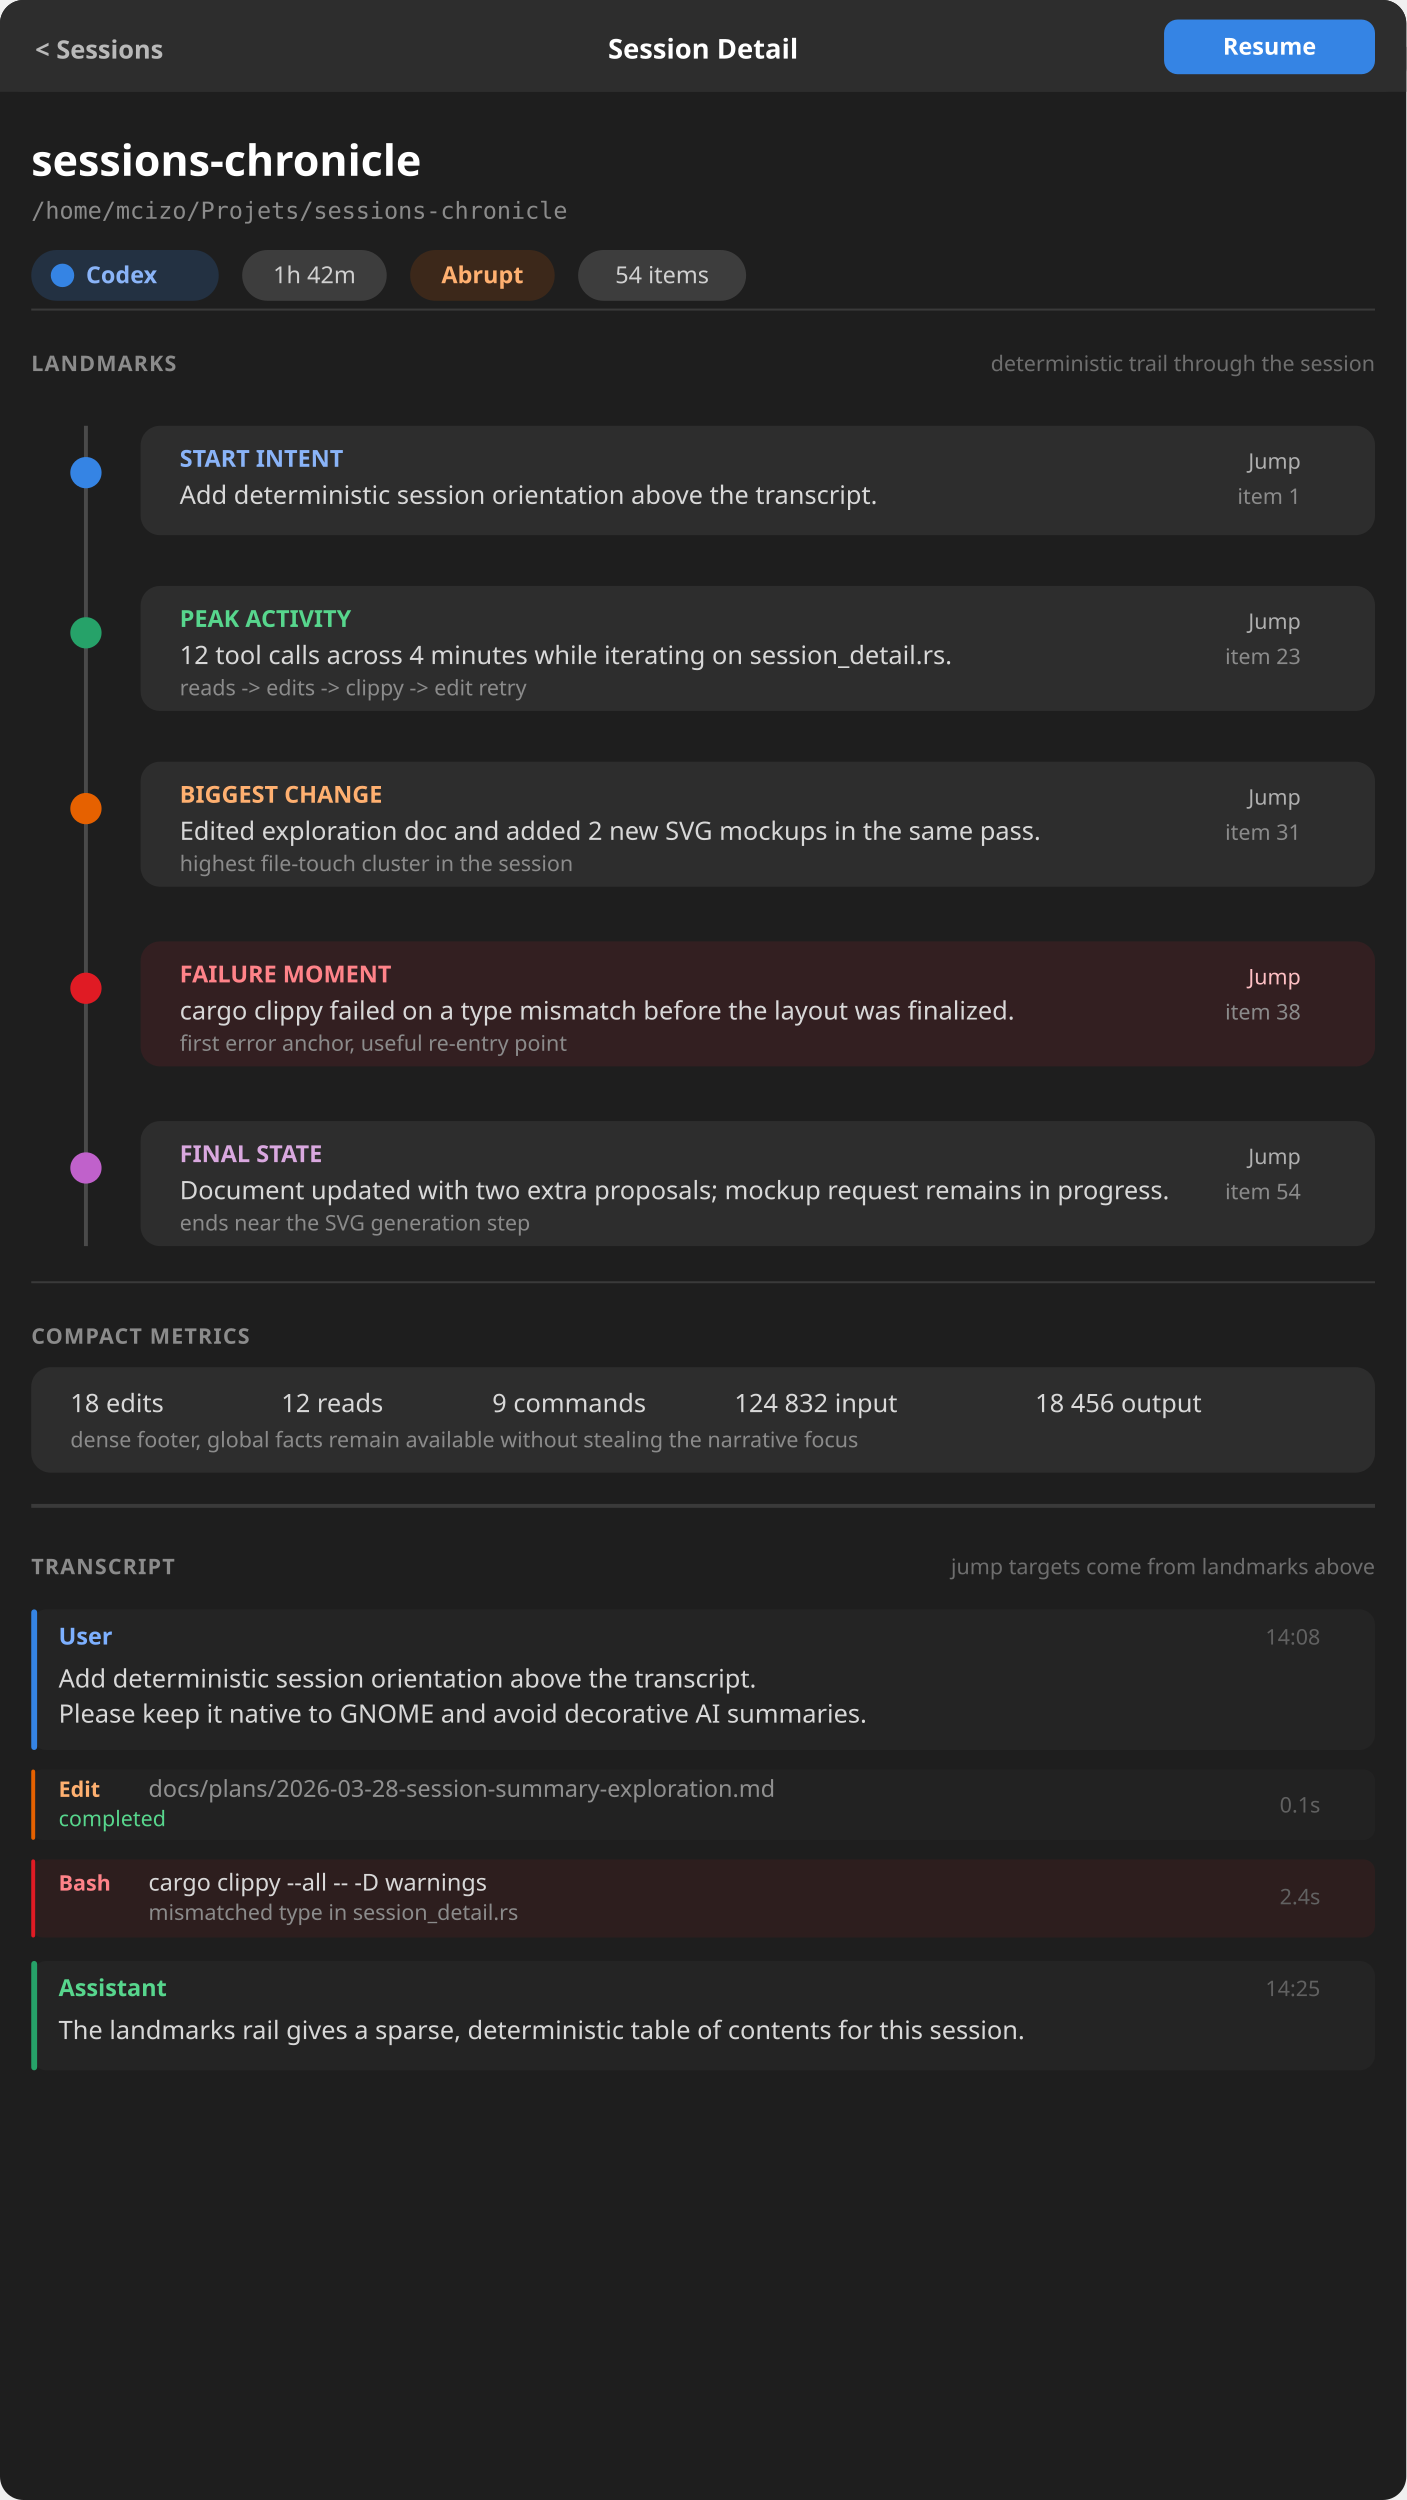
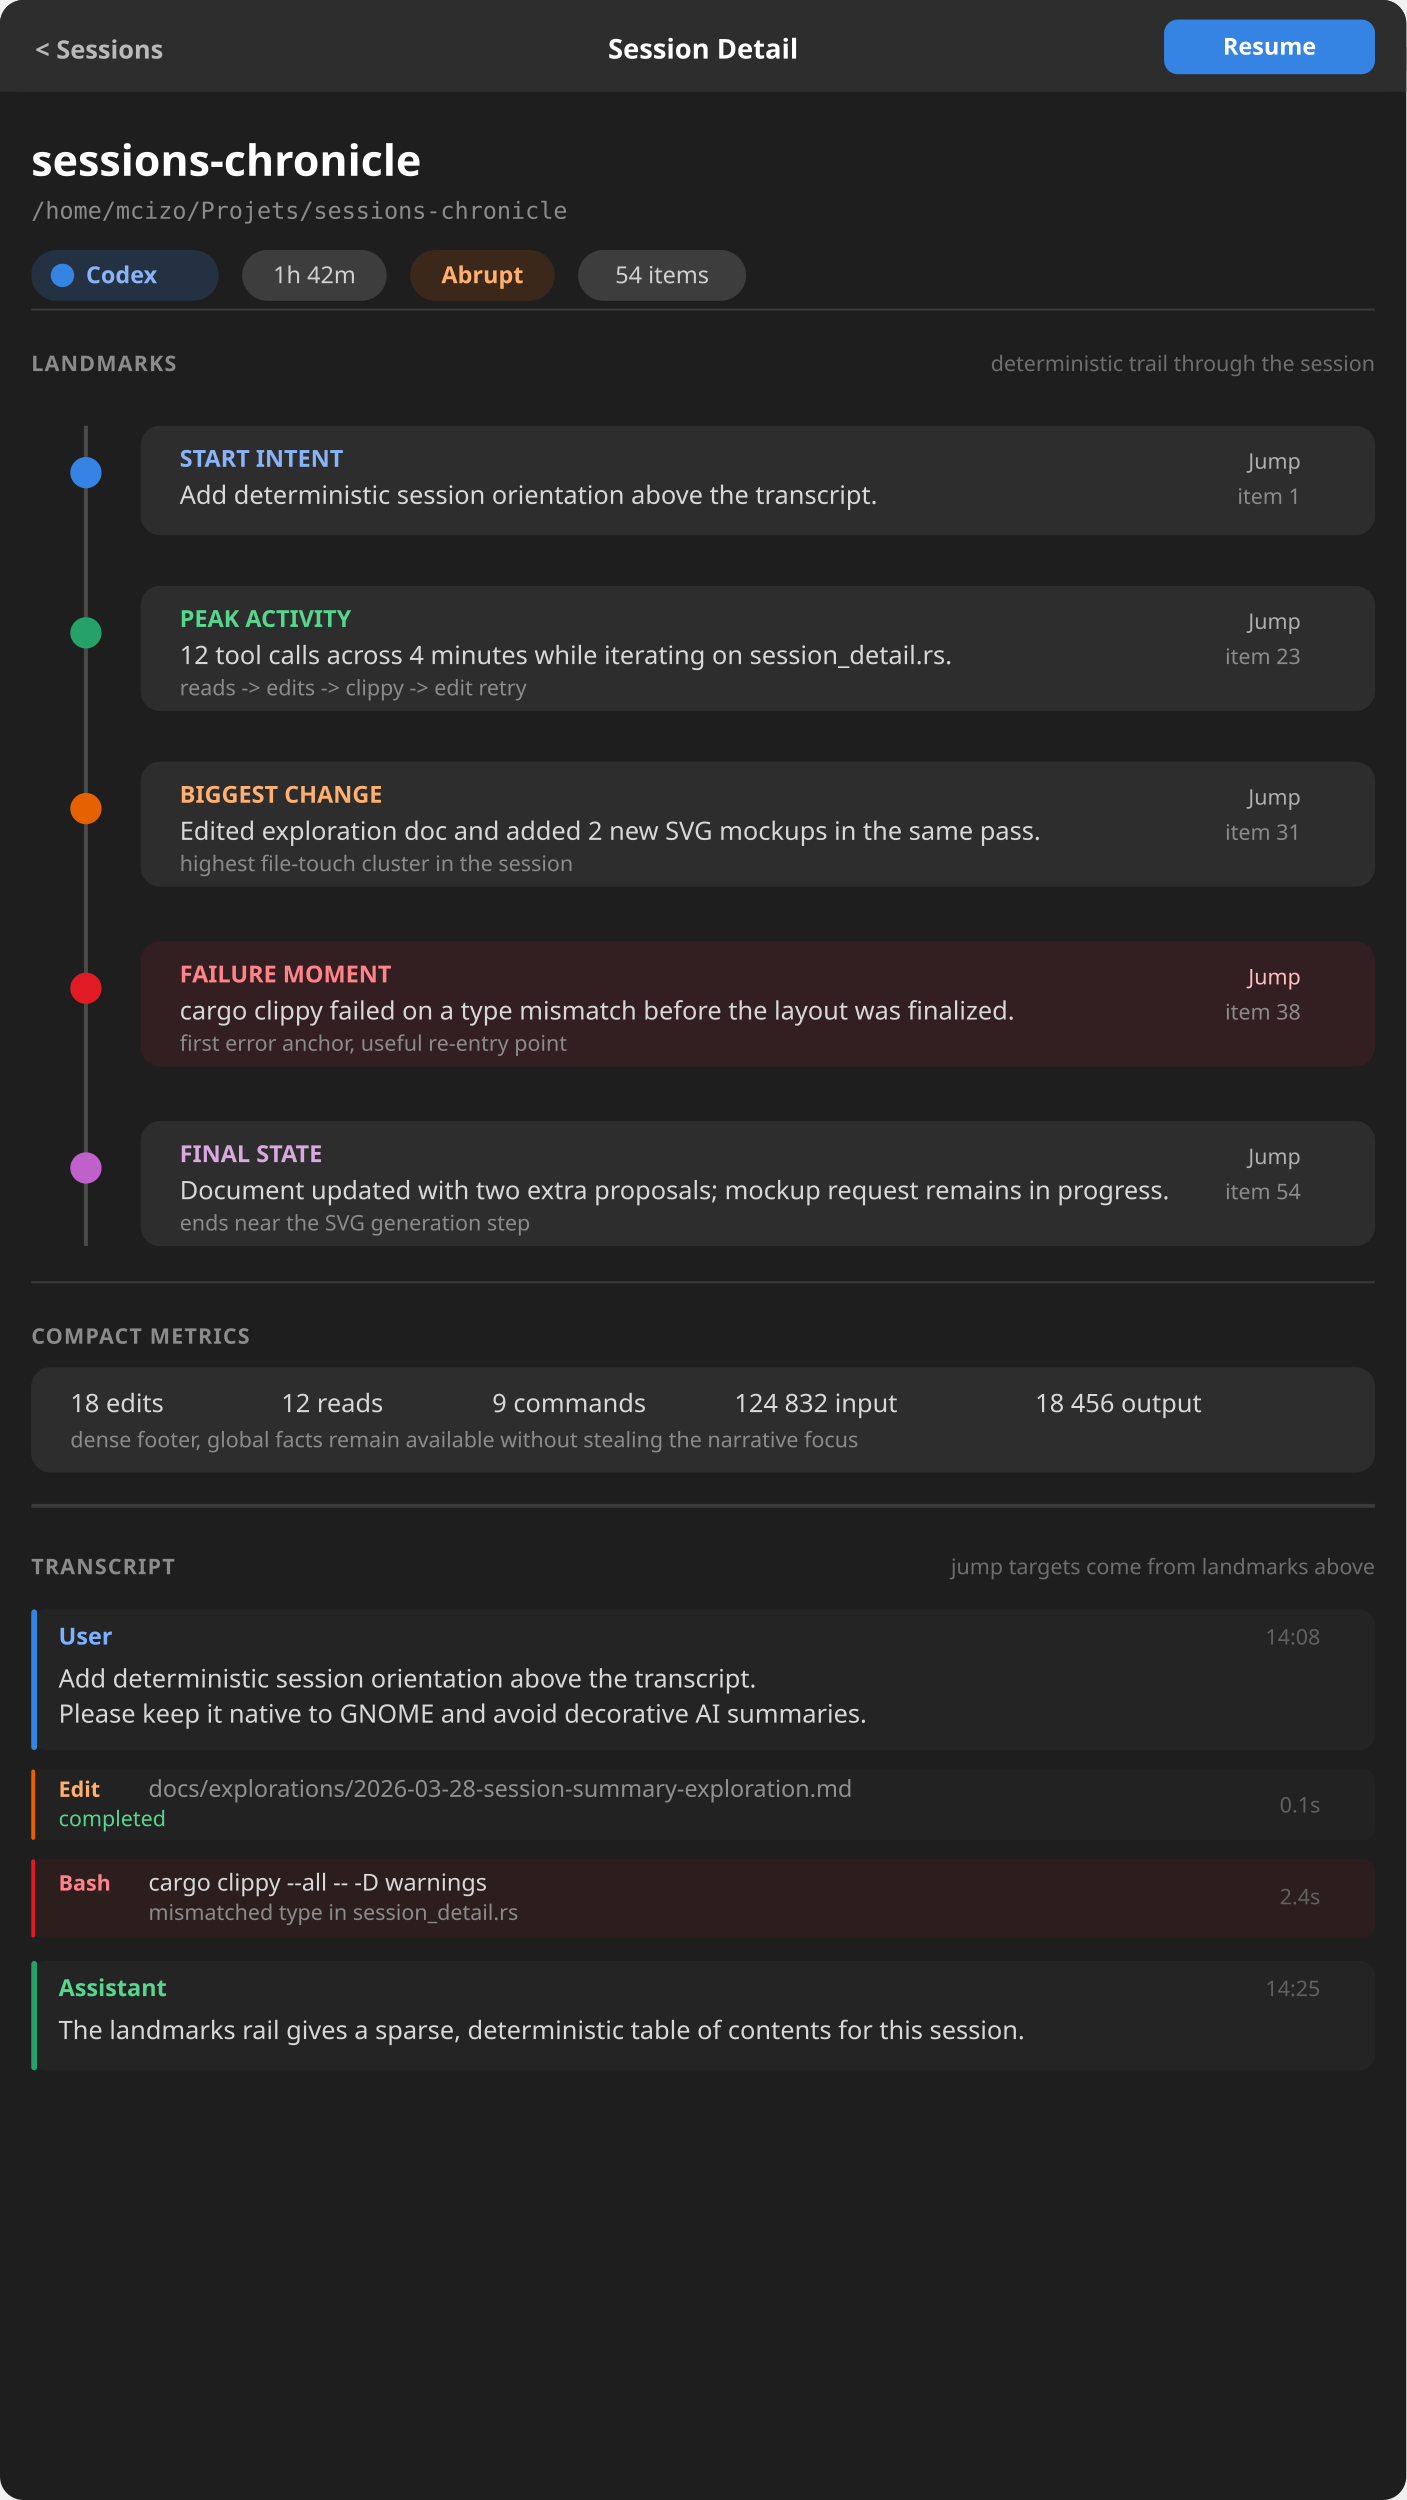
<svg xmlns="http://www.w3.org/2000/svg" width="720" height="1280" viewBox="0 0 720 1280">
  <defs>
    <style>
      text { font-family: Cantarell, system-ui, sans-serif; }
      .mono { font-family: "Source Code Pro", monospace; }
      .dim { fill: #8b8b8b; }
      .body { fill: #d8d8d8; }
      .title { fill: #ffffff; font-weight: 700; }
    </style>
    <clipPath id="window-clip">
      <rect width="720" height="1280" rx="12" ry="12" />
    </clipPath>
  </defs>
  <rect width="720" height="1280" rx="12" fill="#1e1e1e" />
  <rect x="0" y="0" width="720" height="47" fill="#2d2d2d" rx="12" clip-path="url(#window-clip)" />
  <rect x="0" y="24" width="720" height="23" fill="#2d2d2d" />
  <text x="18" y="30" fill="#b9b9b9" font-size="13" font-weight="600">&lt; Sessions</text>
  <text x="360" y="30" fill="#ffffff" font-size="14" font-weight="600" text-anchor="middle">Session Detail</text>
  <rect x="596" y="10" width="108" height="28" rx="7" fill="#3584e4" />
  <text x="650" y="28" fill="#ffffff" font-size="12" font-weight="600" text-anchor="middle">Resume</text>
  <g transform="translate(16, 66)">
    <text x="0" y="24" class="title" font-size="22">sessions-chronicle</text>
    <text x="0" y="46" class="dim mono" font-size="12">/home/mcizo/Projets/sessions-chronicle</text>
    <g transform="translate(0, 62)">
      <rect x="0" y="0" width="96" height="26" rx="13" fill="#3584e4" opacity="0.18" />
      <circle cx="16" cy="13" r="6" fill="#3584e4" />
      <text x="28" y="17" fill="#8ab4f8" font-size="12" font-weight="600">Codex</text>
      <rect x="108" y="0" width="74" height="26" rx="13" fill="#3d3d3d" />
      <text x="145" y="17" fill="#d0d0d0" font-size="12" text-anchor="middle">1h 42m</text>
      <rect x="194" y="0" width="74" height="26" rx="13" fill="#e66100" opacity="0.15" />
      <text x="231" y="17" fill="#ffb070" font-size="12" font-weight="600" text-anchor="middle">Abrupt</text>
      <rect x="280" y="0" width="86" height="26" rx="13" fill="#3d3d3d" />
      <text x="323" y="17" fill="#d0d0d0" font-size="12" text-anchor="middle">54 items</text>
    </g>
  </g>
  <rect x="16" y="158" width="688" height="1" fill="#3a3a3a" />
  <g transform="translate(16, 176)">
    <text x="0" y="14" fill="#8b8b8b" font-size="11" font-weight="700" letter-spacing="0.6">LANDMARKS</text>
    <text x="688" y="14" fill="#6e6e6e" font-size="11" text-anchor="end">deterministic trail through the session</text>
    <line x1="28" y1="42" x2="28" y2="462" stroke="#4a4a4a" stroke-width="2" />
    <circle cx="28" cy="66" r="8" fill="#3584e4" />
    <rect x="56" y="42" width="632" height="56" rx="10" fill="#2d2d2d" />
    <text x="76" y="63" fill="#8ab4f8" font-size="12" font-weight="700">START INTENT</text>
    <text x="76" y="82" class="body" font-size="13">Add deterministic session orientation above the transcript.</text>
    <text x="650" y="64" fill="#b0b0b0" font-size="11" text-anchor="end">Jump</text>
    <text x="650" y="82" class="dim" font-size="11" text-anchor="end">item 1</text>
    <circle cx="28" cy="148" r="8" fill="#26a269" />
    <rect x="56" y="124" width="632" height="64" rx="10" fill="#2d2d2d" />
    <text x="76" y="145" fill="#57d68d" font-size="12" font-weight="700">PEAK ACTIVITY</text>
    <text x="76" y="164" class="body" font-size="13">12 tool calls across 4 minutes while iterating on session_detail.rs.</text>
    <text x="76" y="180" class="dim" font-size="11">reads -&gt; edits -&gt; clippy -&gt; edit retry</text>
    <text x="650" y="146" fill="#b0b0b0" font-size="11" text-anchor="end">Jump</text>
    <text x="650" y="164" class="dim" font-size="11" text-anchor="end">item 23</text>
    <circle cx="28" cy="238" r="8" fill="#e66100" />
    <rect x="56" y="214" width="632" height="64" rx="10" fill="#2d2d2d" />
    <text x="76" y="235" fill="#ffb070" font-size="12" font-weight="700">BIGGEST CHANGE</text>
    <text x="76" y="254" class="body" font-size="13">Edited exploration doc and added 2 new SVG mockups in the same pass.</text>
    <text x="76" y="270" class="dim" font-size="11">highest file-touch cluster in the session</text>
    <text x="650" y="236" fill="#b0b0b0" font-size="11" text-anchor="end">Jump</text>
    <text x="650" y="254" class="dim" font-size="11" text-anchor="end">item 31</text>
    <circle cx="28" cy="330" r="8" fill="#e01b24" />
    <rect x="56" y="306" width="632" height="64" rx="10" fill="#331f21" />
    <text x="76" y="327" fill="#ff8389" font-size="12" font-weight="700">FAILURE MOMENT</text>
    <text x="76" y="346" class="body" font-size="13">cargo clippy failed on a type mismatch before the layout was finalized.</text>
    <text x="76" y="362" class="dim" font-size="11">first error anchor, useful re-entry point</text>
    <text x="650" y="328" fill="#ffc0c4" font-size="11" text-anchor="end">Jump</text>
    <text x="650" y="346" class="dim" font-size="11" text-anchor="end">item 38</text>
    <circle cx="28" cy="422" r="8" fill="#c061cb" />
    <rect x="56" y="398" width="632" height="64" rx="10" fill="#2d2d2d" />
    <text x="76" y="419" fill="#d9a8df" font-size="12" font-weight="700">FINAL STATE</text>
    <text x="76" y="438" class="body" font-size="13">Document updated with two extra proposals; mockup request remains in progress.</text>
    <text x="76" y="454" class="dim" font-size="11">ends near the SVG generation step</text>
    <text x="650" y="420" fill="#b0b0b0" font-size="11" text-anchor="end">Jump</text>
    <text x="650" y="438" class="dim" font-size="11" text-anchor="end">item 54</text>
  </g>
  <rect x="16" y="656" width="688" height="1" fill="#3a3a3a" />
  <g transform="translate(16, 674)">
    <text x="0" y="14" fill="#8b8b8b" font-size="11" font-weight="700" letter-spacing="0.6">COMPACT METRICS</text>
    <rect x="0" y="26" width="688" height="54" rx="10" fill="#2d2d2d" />
    <text x="20" y="49" fill="#d8d8d8" font-size="13">18 edits</text>
    <text x="128" y="49" fill="#d8d8d8" font-size="13">12 reads</text>
    <text x="236" y="49" fill="#d8d8d8" font-size="13">9 commands</text>
    <text x="360" y="49" fill="#d8d8d8" font-size="13">124 832 input</text>
    <text x="514" y="49" fill="#d8d8d8" font-size="13">18 456 output</text>
    <text x="20" y="67" class="dim" font-size="11">dense footer, global facts remain available without stealing the narrative focus</text>
  </g>
  <rect x="16" y="770" width="688" height="2" fill="#3a3a3a" />
  <g transform="translate(16, 790)">
    <text x="0" y="16" fill="#8b8b8b" font-size="11" font-weight="700" letter-spacing="0.6">TRANSCRIPT</text>
    <text x="688" y="16" fill="#6e6e6e" font-size="11" text-anchor="end">jump targets come from landmarks above</text>
    <g transform="translate(0, 34)">
      <rect x="0" y="0" width="688" height="72" rx="8" fill="rgba(255,255,255,0.03)" />
      <rect x="0" y="0" width="3" height="72" rx="1.5" fill="#3584e4" />
      <text x="14" y="18" fill="#7db0ff" font-size="12" font-weight="600">User</text>
      <text x="660" y="18" fill="#616161" font-size="11" text-anchor="end">14:08</text>
      <text x="14" y="40" class="body" font-size="13">Add deterministic session orientation above the transcript.</text>
      <text x="14" y="58" class="body" font-size="13">Please keep it native to GNOME and avoid decorative AI summaries.</text>
    </g>
    <g transform="translate(0, 116)">
      <rect x="0" y="0" width="688" height="36" rx="6" fill="rgba(255,255,255,0.02)" />
      <rect x="0" y="0" width="2" height="36" rx="1" fill="#e66100" />
      <text x="14" y="14" fill="#ffb070" font-size="11" font-weight="600">Edit</text>
-       <text x="60" y="14" fill="#909090" font-size="12">docs/plans/2026-03-28-session-summary-exploration.md</text>
+       <text x="60" y="14" fill="#909090" font-size="12">docs/explorations/2026-03-28-session-summary-exploration.md</text>
      <text x="14" y="29" fill="#57d68d" font-size="11">completed</text>
      <text x="660" y="22" fill="#616161" font-size="11" text-anchor="end">0.1s</text>
    </g>
    <g transform="translate(0, 162)">
      <rect x="0" y="0" width="688" height="40" rx="6" fill="rgba(224,27,36,0.08)" />
      <rect x="0" y="0" width="2" height="40" rx="1" fill="#e01b24" />
      <text x="14" y="16" fill="#ff8389" font-size="11" font-weight="600">Bash</text>
      <text x="60" y="16" class="body" font-size="12">cargo clippy --all -- -D warnings</text>
      <text x="60" y="31" class="dim" font-size="11">mismatched type in session_detail.rs</text>
      <text x="660" y="23" fill="#616161" font-size="11" text-anchor="end">2.4s</text>
    </g>
    <g transform="translate(0, 214)">
      <rect x="0" y="0" width="688" height="56" rx="8" fill="rgba(255,255,255,0.03)" />
      <rect x="0" y="0" width="3" height="56" rx="1.5" fill="#26a269" />
      <text x="14" y="18" fill="#57d68d" font-size="12" font-weight="600">Assistant</text>
      <text x="660" y="18" fill="#616161" font-size="11" text-anchor="end">14:25</text>
      <text x="14" y="40" class="body" font-size="13">The landmarks rail gives a sparse, deterministic table of contents for this session.</text>
    </g>
  </g>
</svg>
